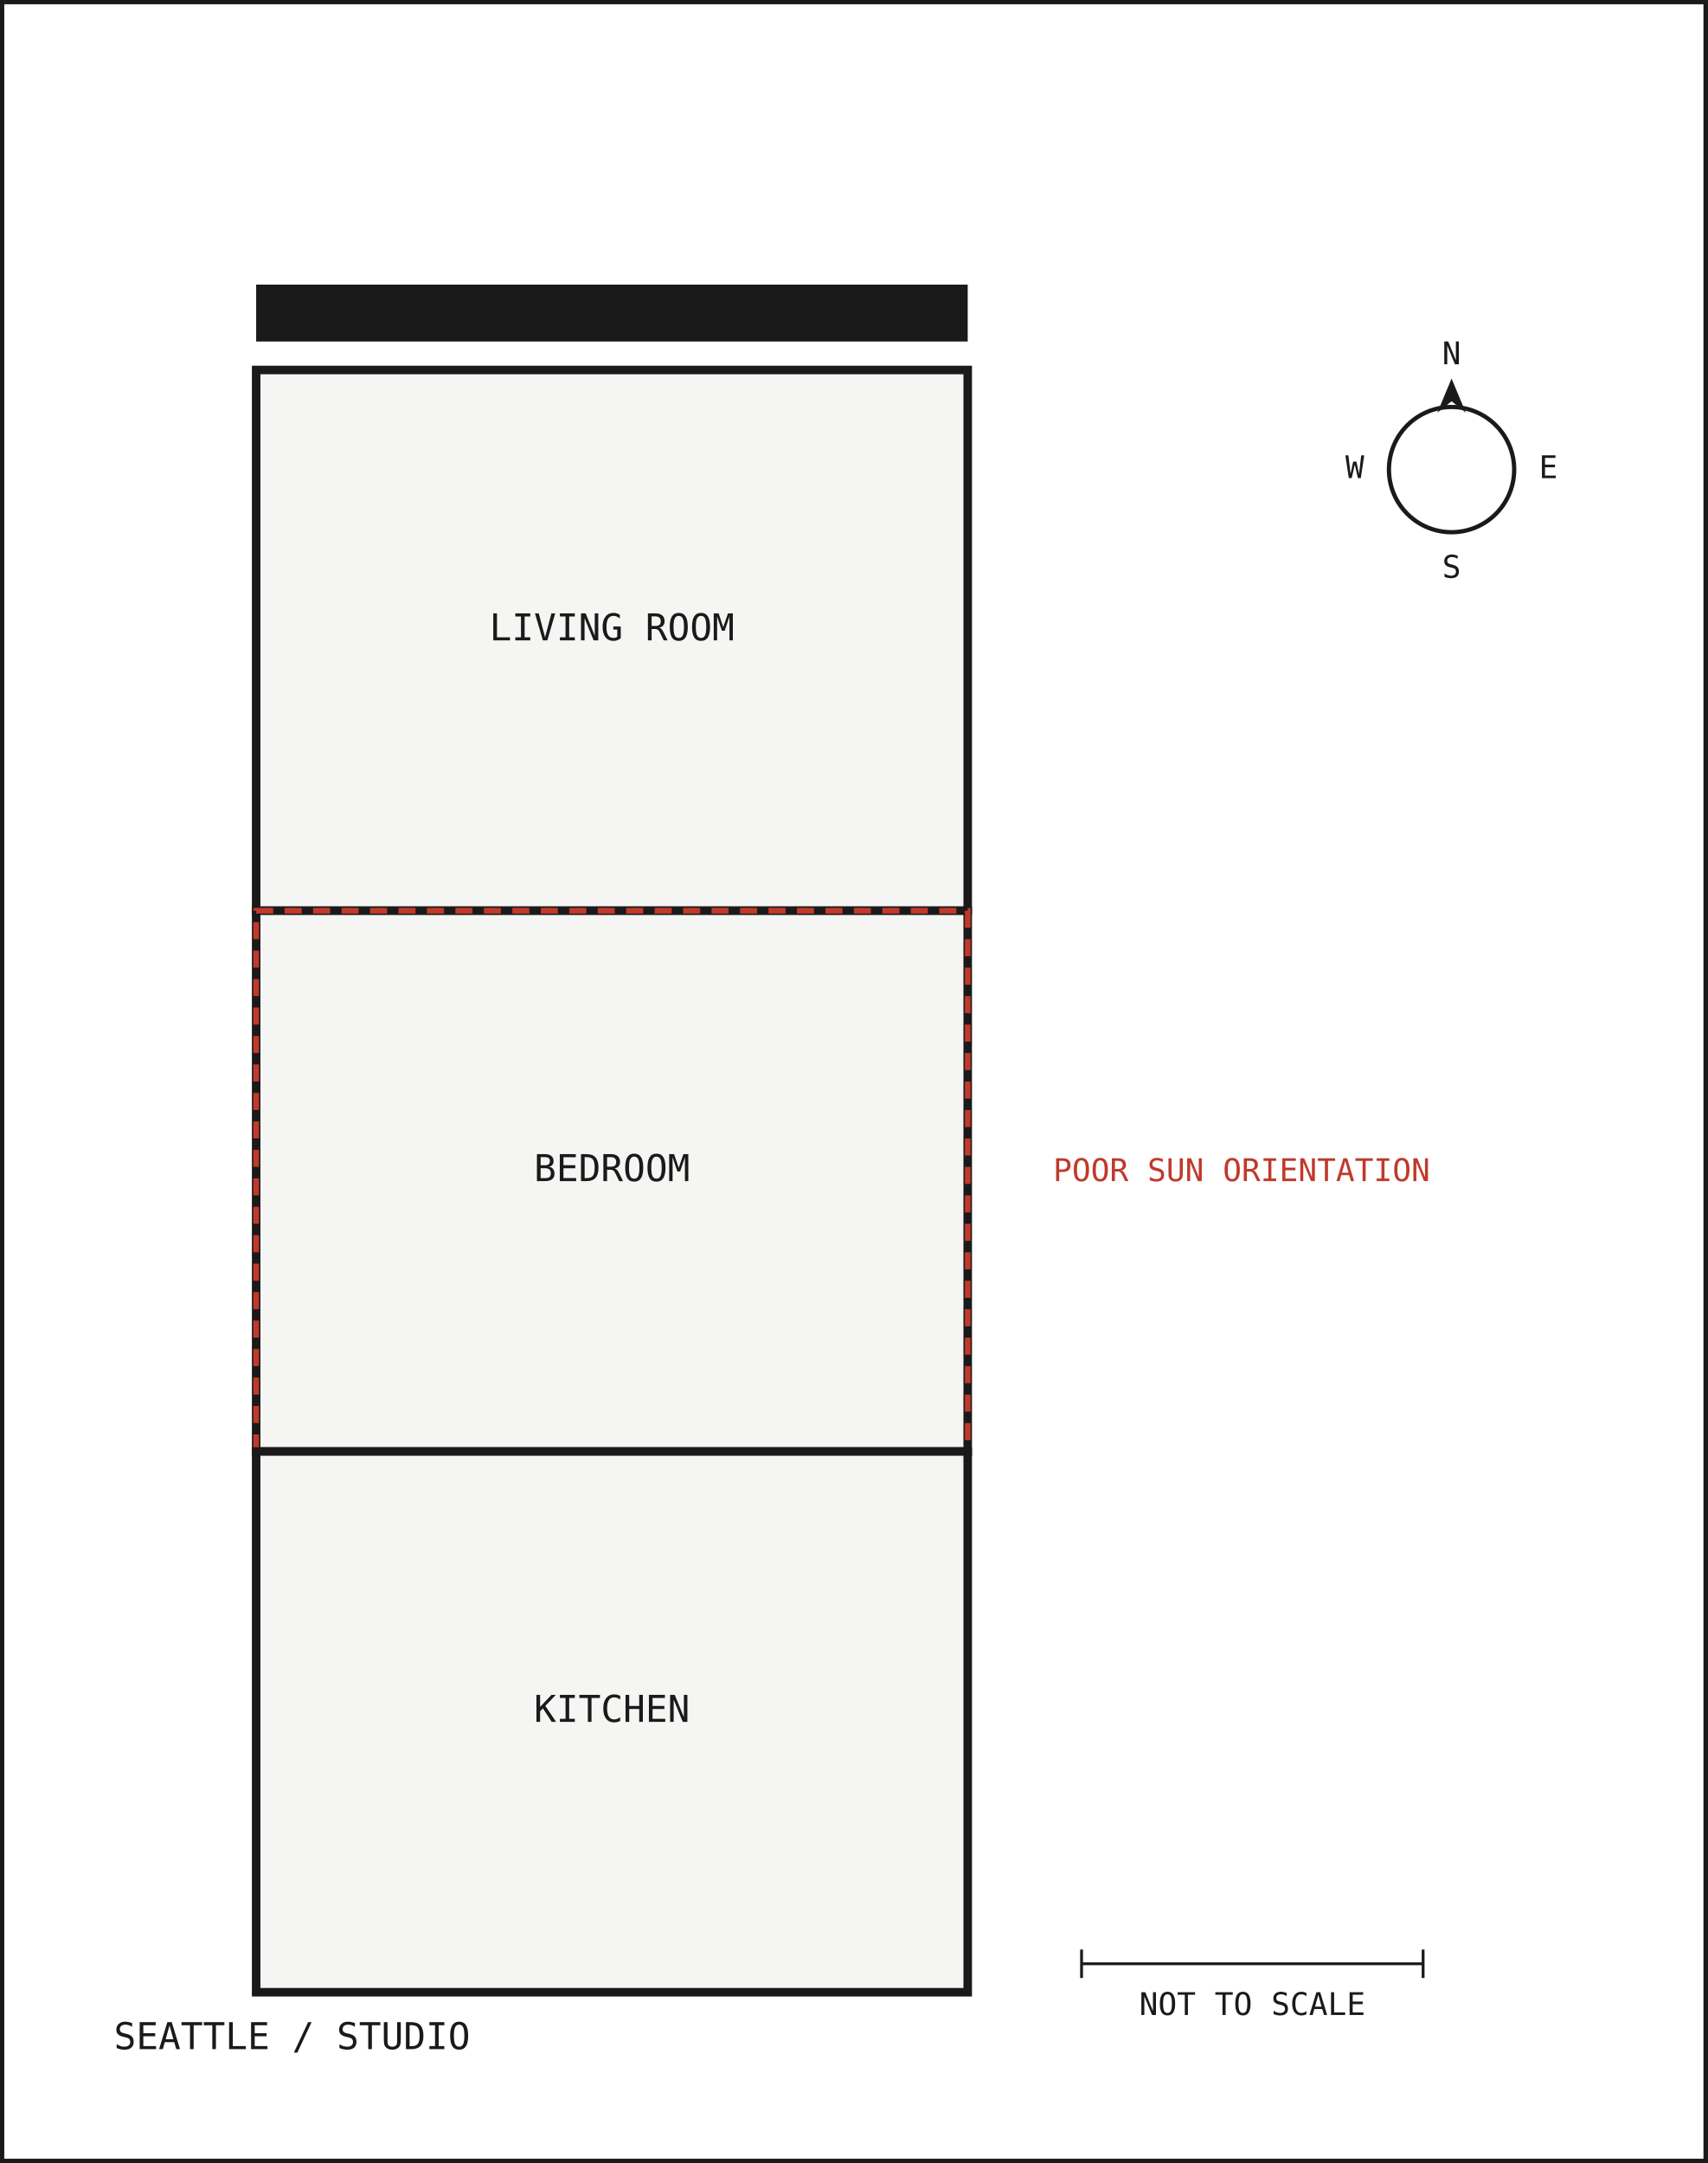
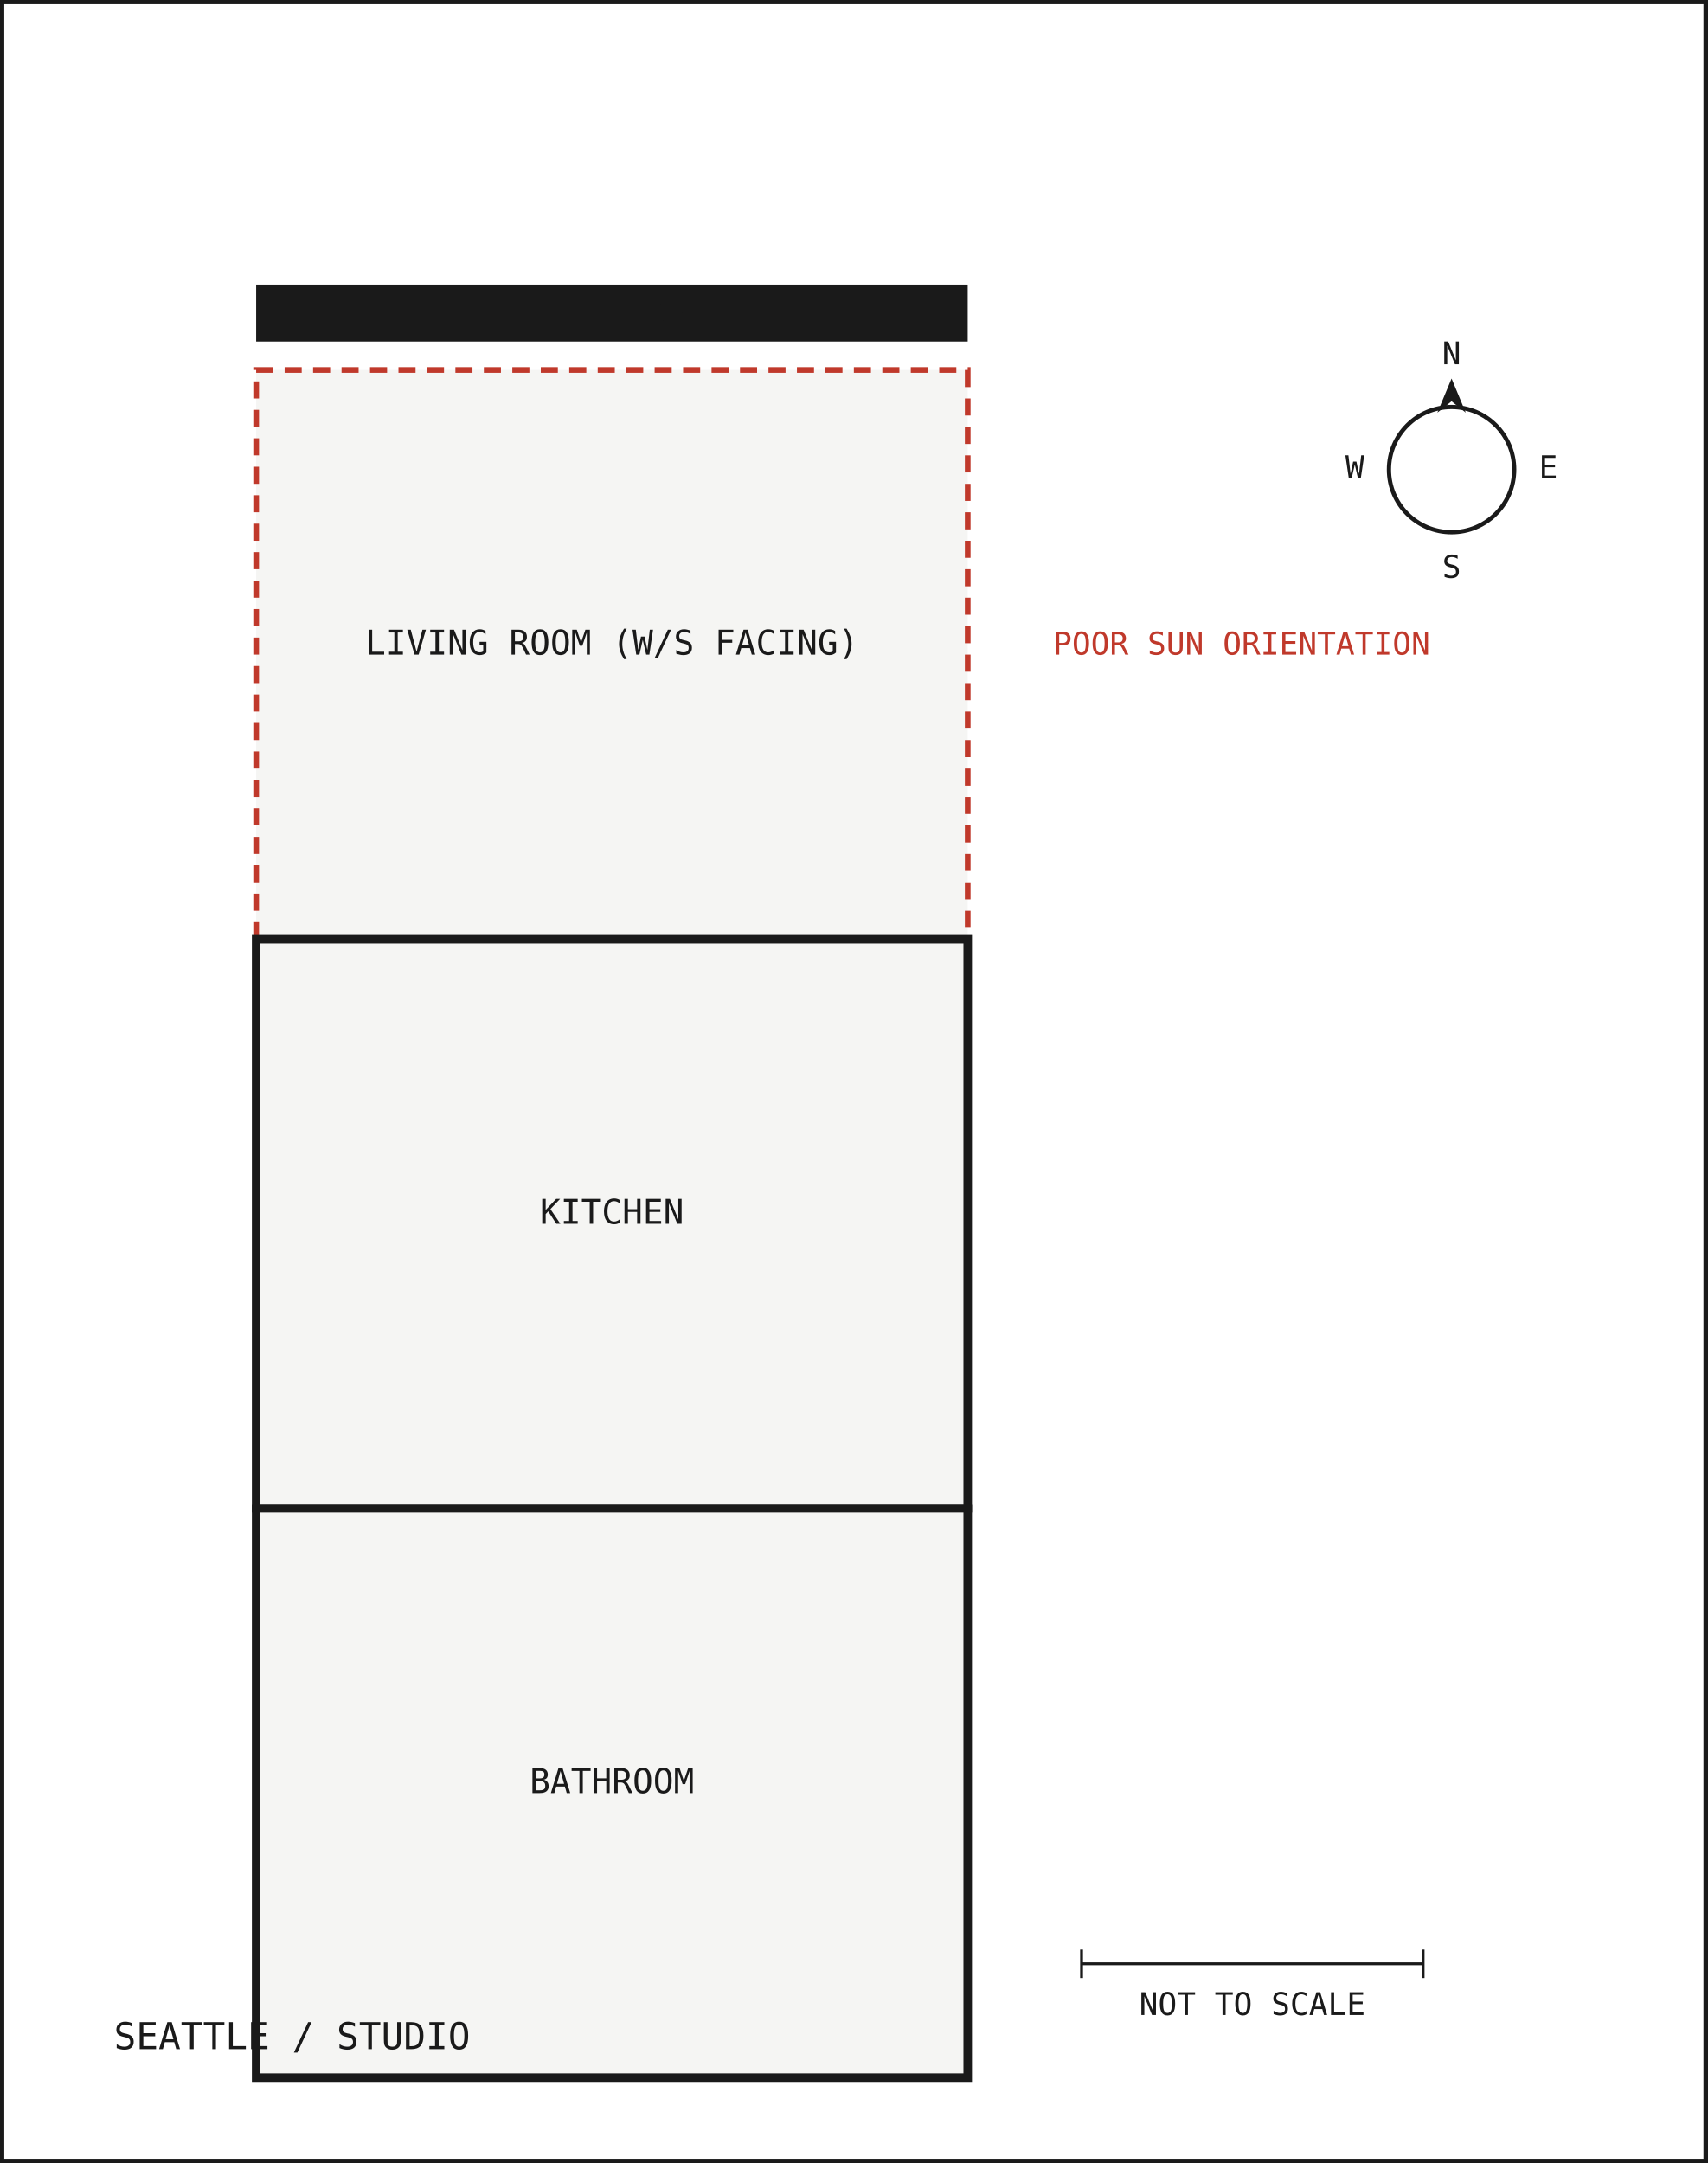
<svg xmlns="http://www.w3.org/2000/svg" viewBox="0 0 600 760">
  <style>
    .tiny { font-family: monospace; font-size: 11px; fill: #1A1A1A; }
-     .roomlabel { font-family: monospace; font-size: 13px; fill: #1A1A1A; }
+     .roomlabel { font-family: monospace; font-size: 12px; fill: #1A1A1A; }
    .small { font-family: monospace; font-size: 13px; fill: #1A1A1A; }
    .callout { font-family: monospace; font-size: 11px; fill: #C0392B; }
    .thin { stroke: #1A1A1A; stroke-width: 1; }
  </style>
  <rect x="0" y="0" width="600" height="760" fill="#FFFFFF" stroke="#1A1A1A" stroke-width="3" />
  <rect x="90" y="100" width="250" height="20" fill="#1A1A1A" />
  <text x="215" y="115" class="tiny" fill="#FFFFFF" text-anchor="middle">FRONT DOOR</text>
-   <rect x="90" y="130" width="250" height="190" fill="#F5F5F3" stroke="#1A1A1A" stroke-width="3" />
-   <text x="215" y="225" class="roomlabel" text-anchor="middle">LIVING ROOM</text>
-   <rect x="90" y="320" width="250" height="190" fill="#F5F5F3" stroke="#1A1A1A" stroke-width="3" />
-   <text x="215" y="415" class="roomlabel" text-anchor="middle">BEDROOM</text>
-   <rect x="90" y="320" width="250" height="190" fill="none" stroke="#C0392B" stroke-width="2" stroke-dasharray="6,4" />
-   <text x="370" y="415" class="callout" text-anchor="start">POOR SUN ORIENTATION</text>
-   <rect x="90" y="510" width="250" height="190" fill="#F5F5F3" stroke="#1A1A1A" stroke-width="3" />
-   <text x="215" y="605" class="roomlabel" text-anchor="middle">KITCHEN</text>
+   <rect x="90" y="130" width="250" height="200" fill="#F5F5F3" stroke="#C0392B" stroke-width="2" stroke-dasharray="6,4" />
+   <text x="215" y="230" class="roomlabel" text-anchor="middle">LIVING ROOM (W/S FACING)</text>
+   <text x="370" y="230" class="callout">POOR SUN ORIENTATION</text>
+   <rect x="90" y="330" width="250" height="200" fill="#F5F5F3" stroke="#1A1A1A" stroke-width="3" />
+   <text x="215" y="430" class="roomlabel" text-anchor="middle">KITCHEN</text>
+   <rect x="90" y="530" width="250" height="200" fill="#F5F5F3" stroke="#1A1A1A" stroke-width="3" />
+   <text x="215" y="630" class="roomlabel" text-anchor="middle">BATHROOM</text>
  <g transform="translate(510,165)">
    <path d="M0 -32 L5 -20 L0 -24 L-5 -20 Z" fill="#1A1A1A" />
    <text x="0" y="-37" class="tiny" text-anchor="middle">N</text>
    <text x="34" y="3" class="tiny" text-anchor="middle">E</text>
    <text x="0" y="38" class="tiny" text-anchor="middle">S</text>
    <text x="-34" y="3" class="tiny" text-anchor="middle">W</text>
    <circle r="22" fill="none" stroke="#1A1A1A" stroke-width="1.5" />
  </g>
  <g transform="translate(380,690)">
    <line x1="0" y1="0" x2="120" y2="0" class="thin" />
    <line x1="0" y1="-5" x2="0" y2="5" class="thin" />
    <line x1="120" y1="-5" x2="120" y2="5" class="thin" />
    <text x="60" y="18" class="tiny" text-anchor="middle">NOT TO SCALE</text>
  </g>
  <text x="40" y="720" class="small">SEATTLE / STUDIO</text>
</svg>
